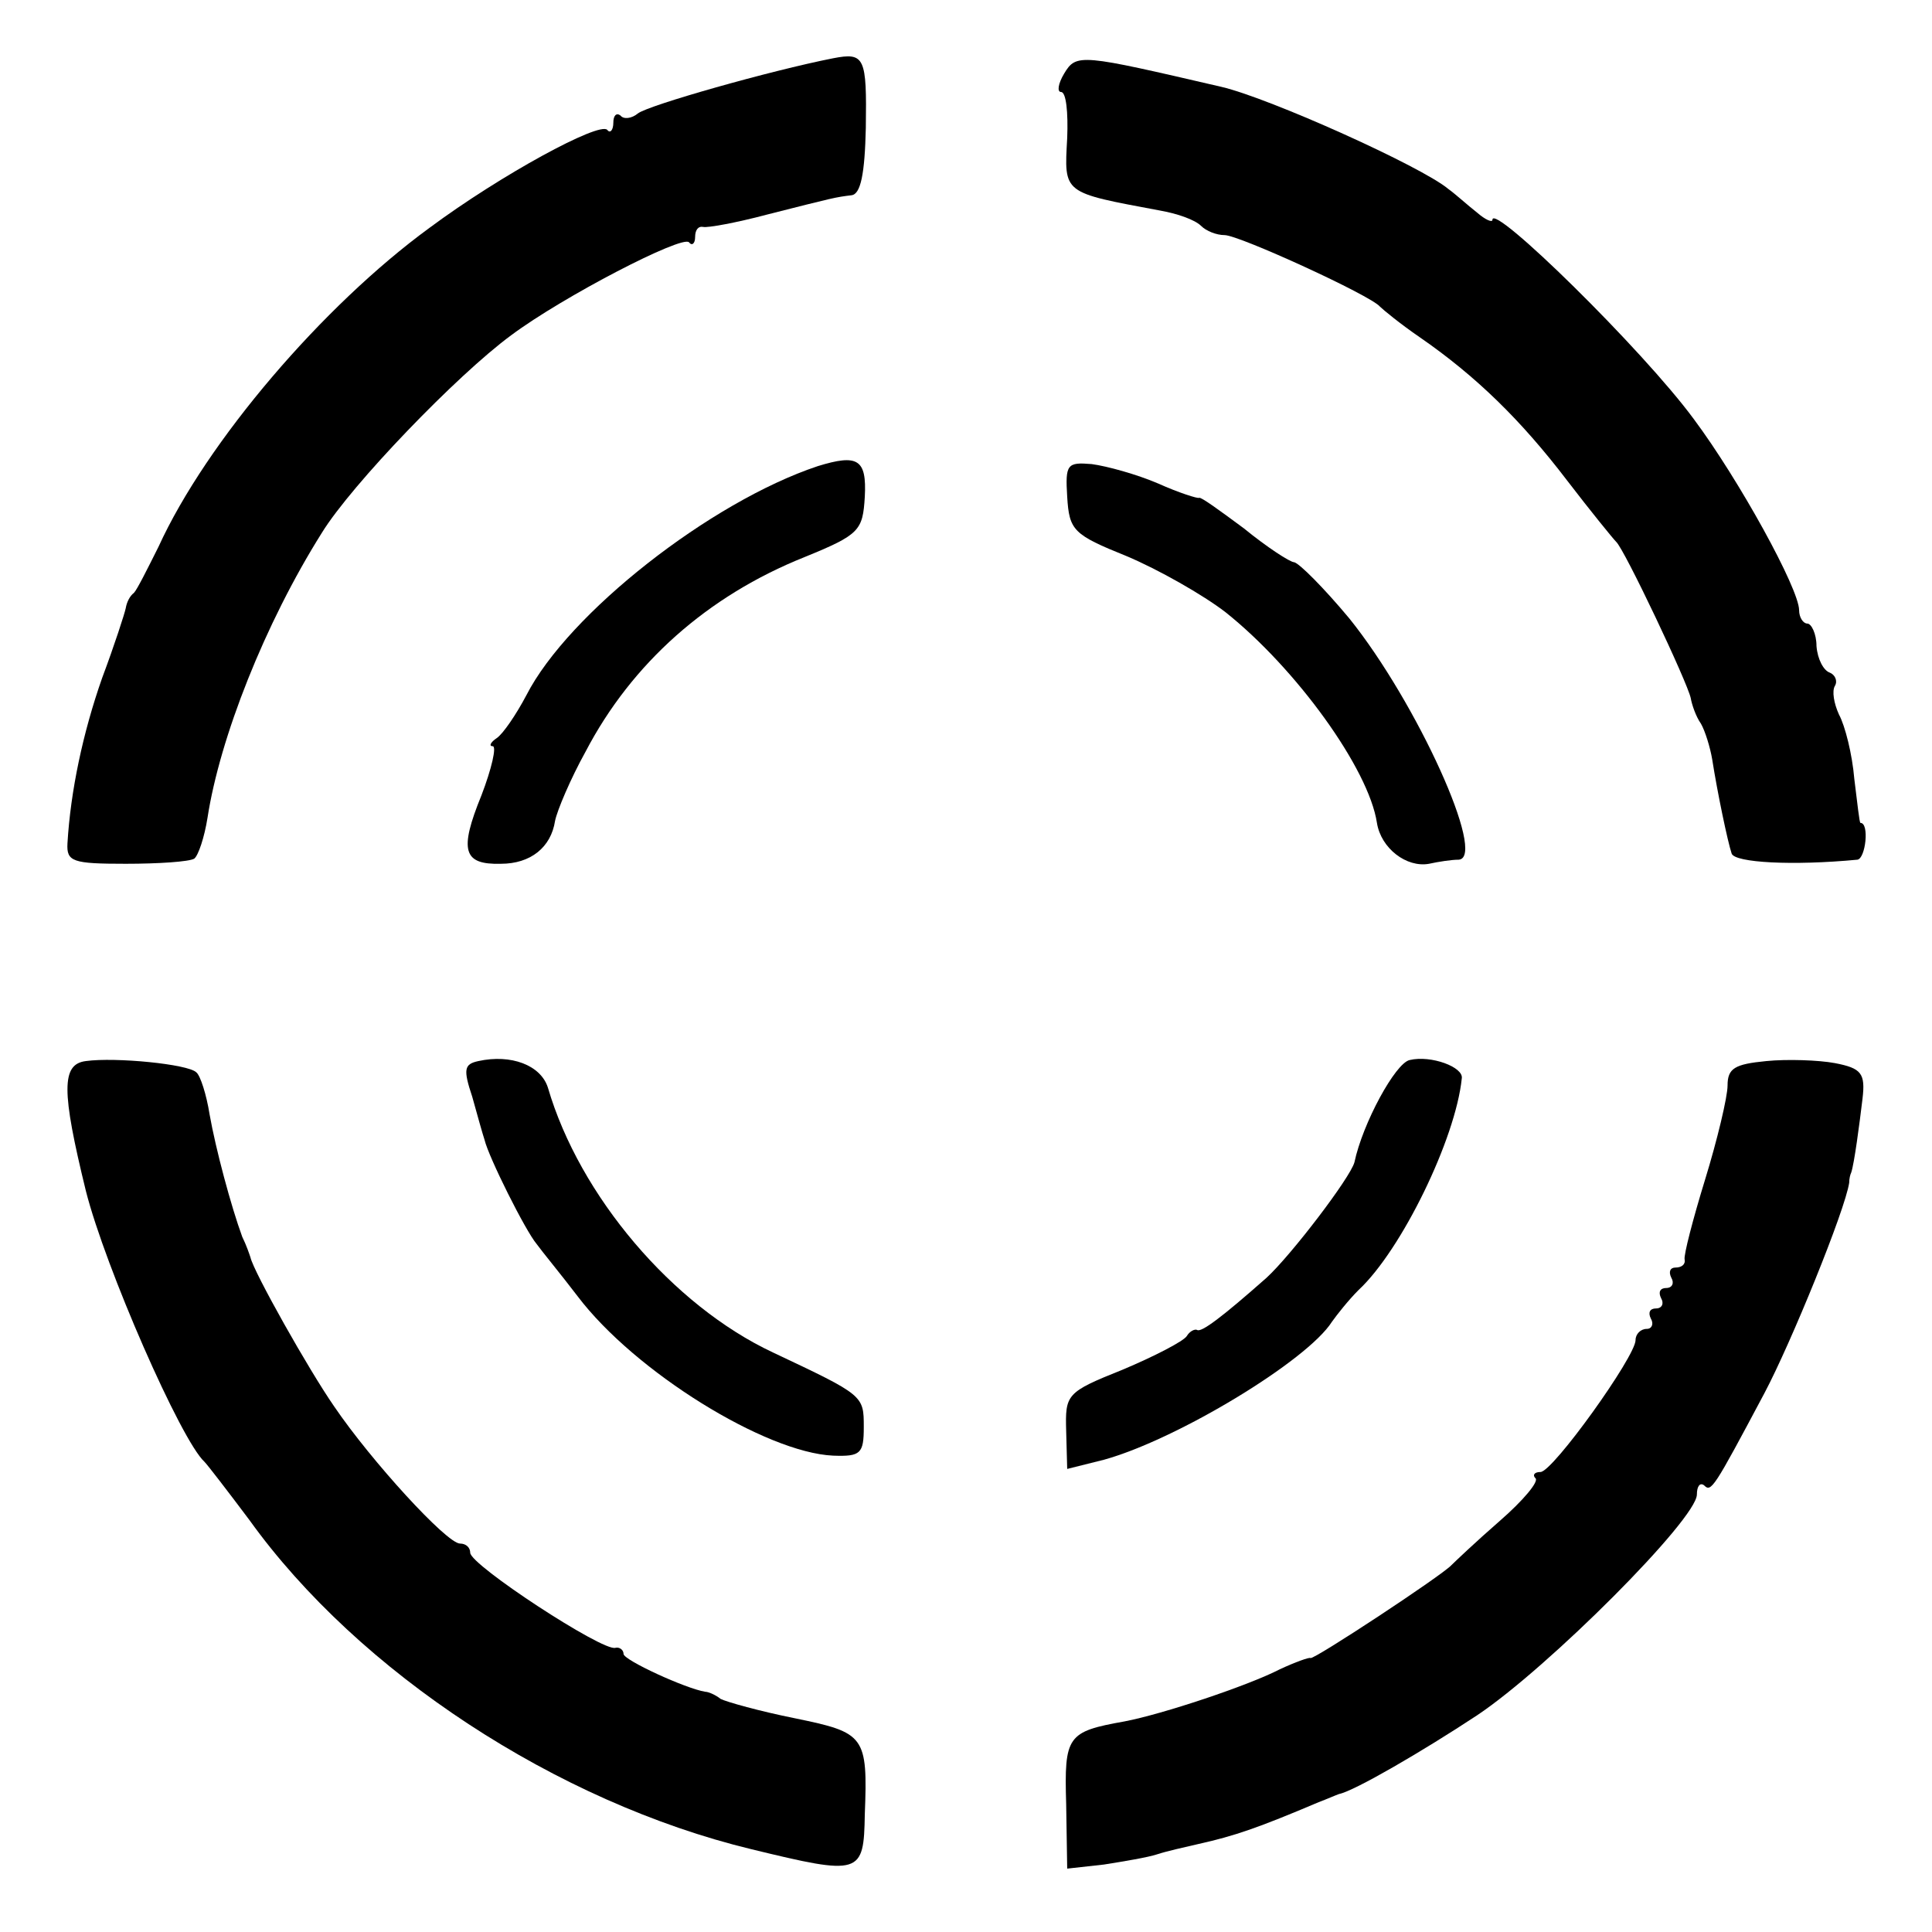
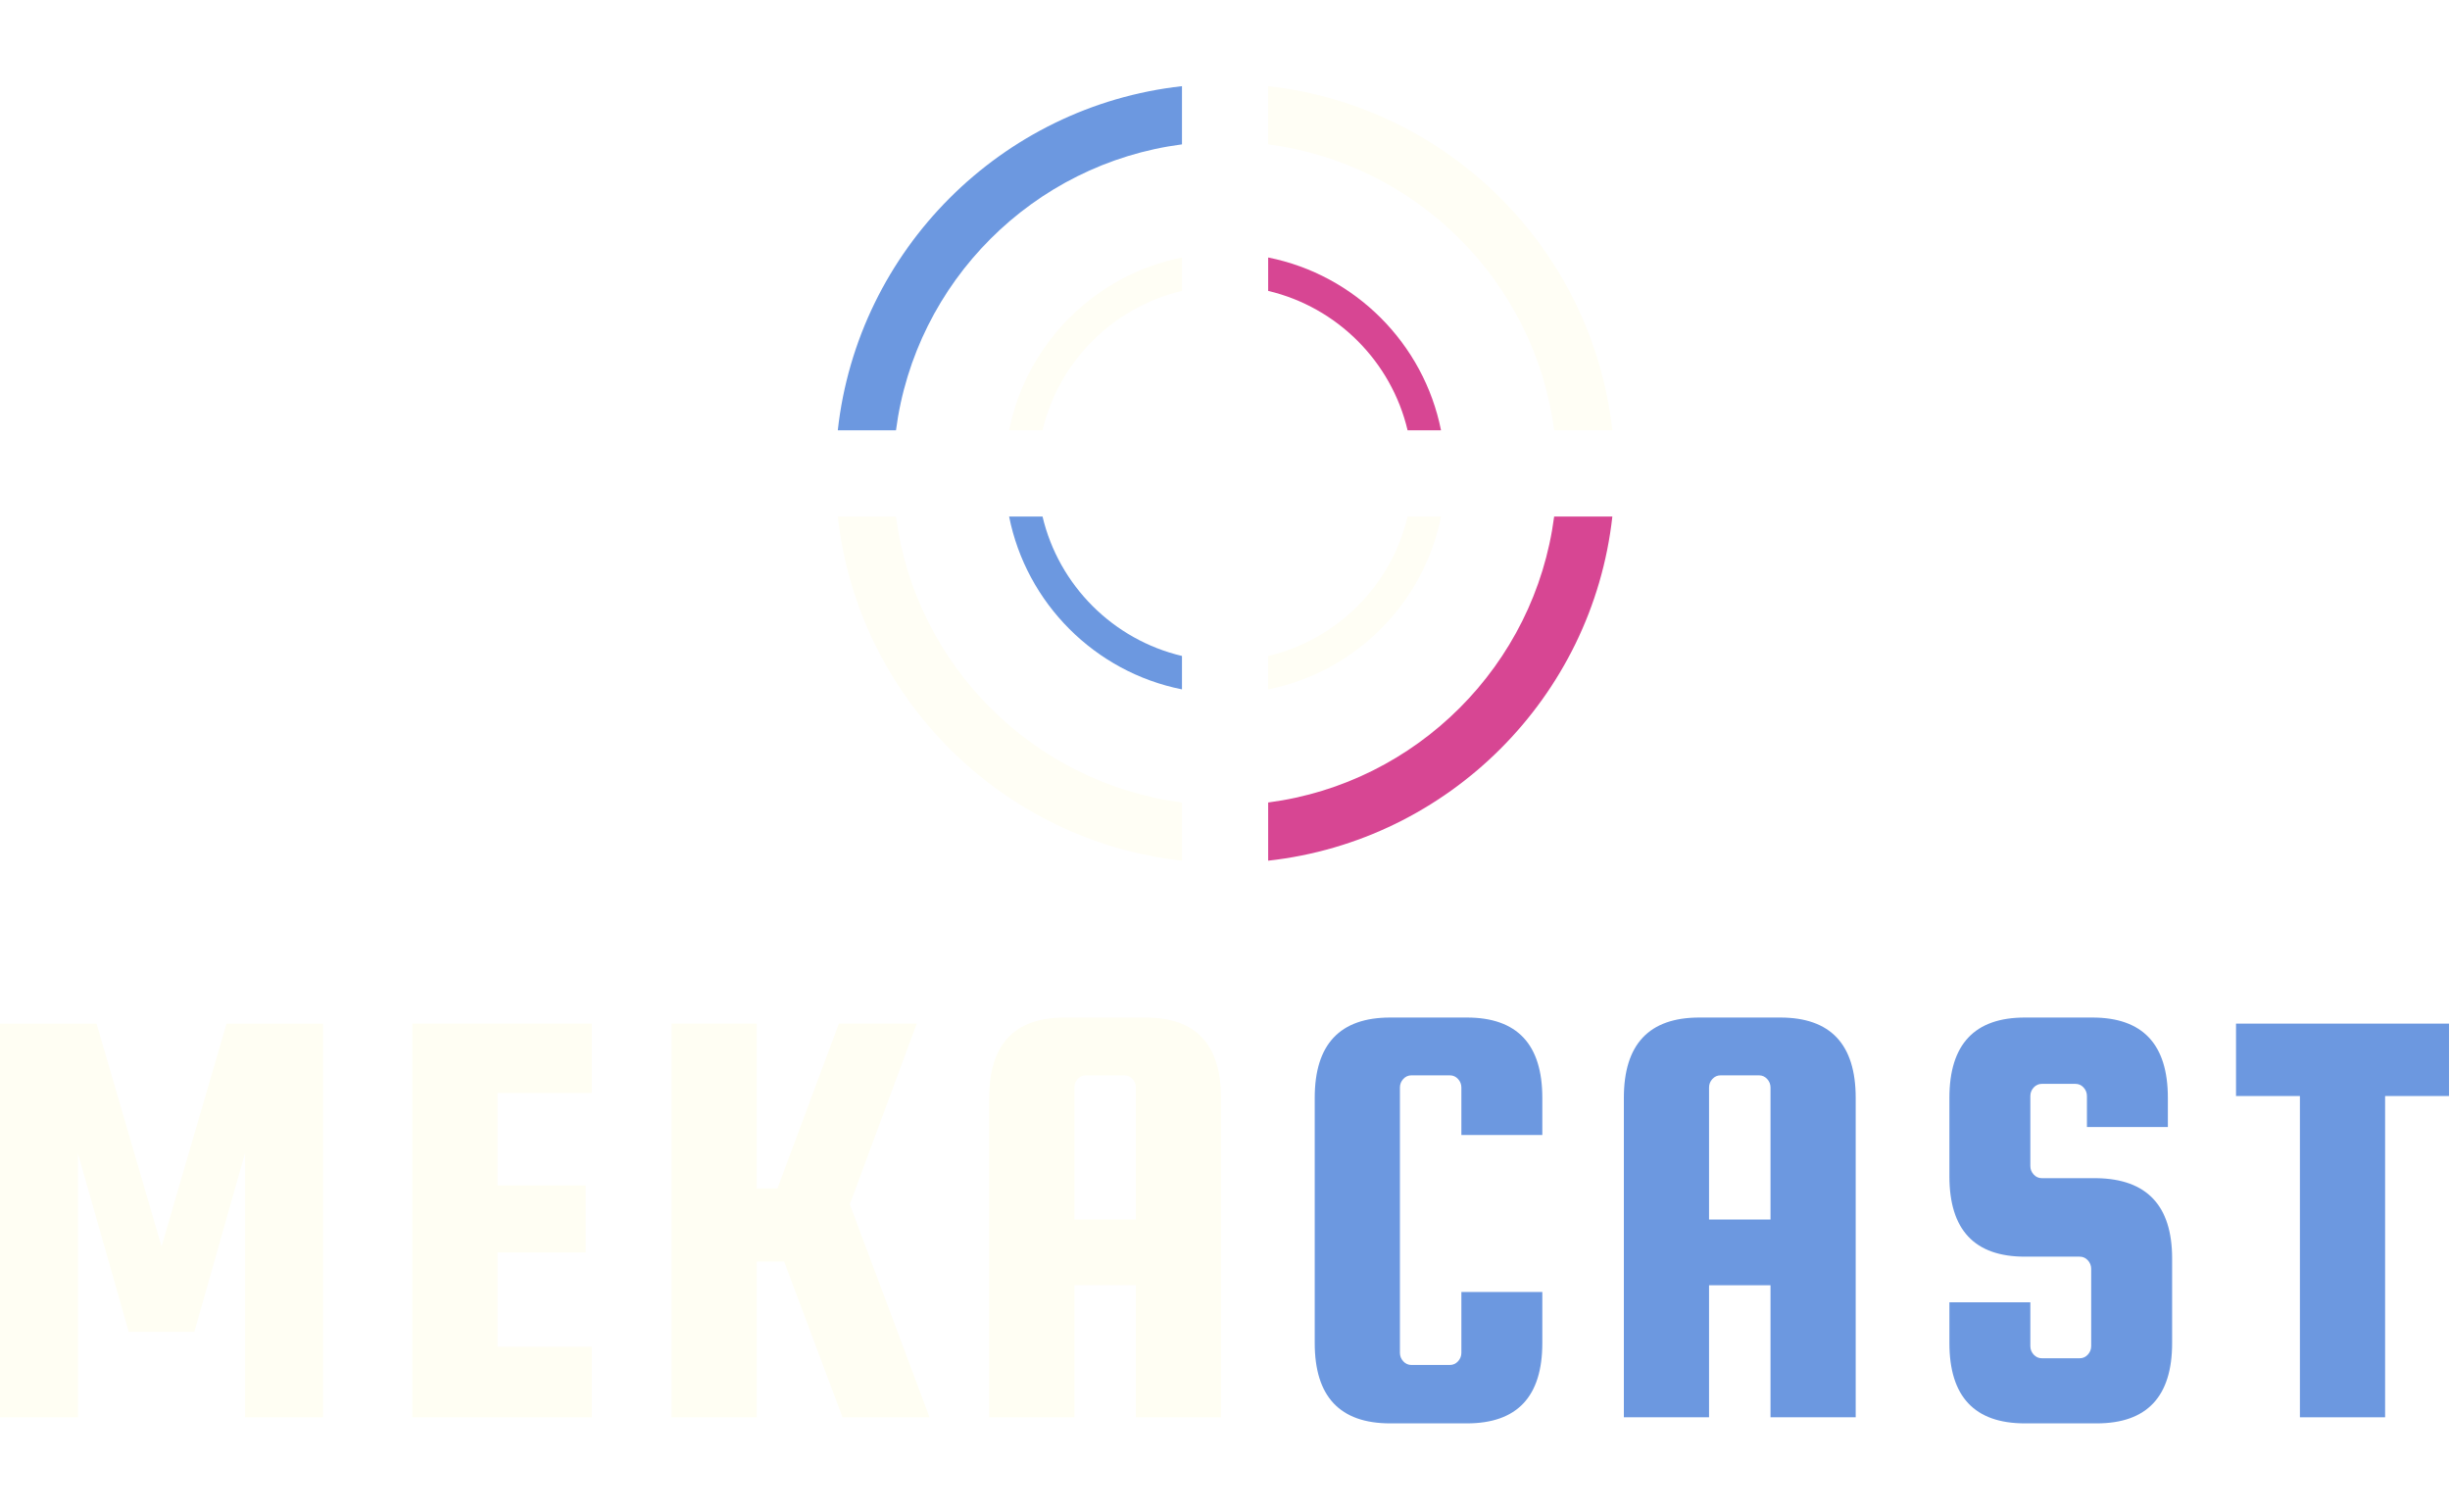
- <svg xmlns="http://www.w3.org/2000/svg" version="1.0" width="189pt" height="189pt" viewBox="0 0 189 189" preserveAspectRatio="xMidYMid meet">
-   <g transform="translate(0,189) scale(0.1,-0.1)" fill="#000000" stroke="none">
-     <path d="M815 1833 c-61 -12 -181 -46 -191 -54 -6 -5 -14 -6 -17 -2 -4 3 -7 0 -7 -7 0 -7 -3 -11 -6 -7 -8 8 -104 -44 -174 -96 -104 -76 -218 -209 -265 -312 -11 -22 -21 -42 -24 -45 -4 -3 -7 -9 -8 -15 -1 -5 -11 -36 -23 -68 -19 -54 -31 -111 -34 -162 -1 -18 5 -20 57 -20 32 0 62 2 67 5 4 3 10 21 13 40 12 78 56 190 112 279 29 47 132 154 185 193 51 38 167 98 174 91 3 -4 6 -1 6 5 0 7 3 11 8 10 4 -1 32 4 62 12 67 17 67 17 83 19 9 1 13 21 14 66 1 69 -1 74 -32 68z" />
-     <path d="M1041 1818 c-6 -10 -7 -18 -3 -18 5 0 7 -20 6 -45 -3 -55 -5 -53 91 -71 17 -3 34 -9 40 -15 5 -5 15 -9 23 -9 14 0 143 -59 152 -70 3 -3 20 -17 39 -30 55 -38 99 -81 144 -140 23 -30 45 -57 48 -60 8 -7 70 -138 73 -153 1 -6 5 -18 10 -25 4 -7 9 -23 11 -35 5 -32 15 -80 19 -92 3 -9 60 -12 123 -6 8 1 12 36 3 36 -1 0 -3 19 -6 43 -2 24 -9 52 -15 63 -5 11 -7 23 -4 28 3 5 0 11 -5 13 -6 2 -12 13 -13 26 0 12 -5 22 -9 22 -4 0 -8 6 -8 13 0 21 -59 128 -103 187 -50 68 -197 212 -197 195 0 -3 -7 0 -15 7 -9 7 -21 18 -28 23 -26 22 -175 89 -222 100 -138 32 -142 33 -154 13z" />
-     <path d="M800 1434 c-105 -35 -244 -144 -285 -224 -10 -19 -23 -38 -29 -42 -6 -4 -8 -8 -4 -8 4 0 -1 -22 -11 -48 -22 -54 -18 -68 19 -67 29 0 49 16 53 42 2 10 15 41 30 68 45 86 119 152 214 190 54 22 57 26 59 59 2 37 -7 42 -46 30z" />
-     <path d="M1044 1404 c2 -33 6 -37 58 -58 31 -13 75 -38 97 -55 69 -55 140 -153 148 -206 4 -25 29 -44 51 -40 9 2 22 4 29 4 28 2 -41 154 -107 236 -25 30 -49 54 -54 55 -4 0 -27 15 -49 33 -23 17 -42 31 -44 30 -1 -1 -20 5 -40 14 -21 9 -50 17 -65 19 -24 2 -26 0 -24 -32z" />
-     <path d="M84 852 c-24 -3 -24 -29 0 -127 19 -75 93 -244 116 -265 3 -3 23 -29 44 -57 107 -149 301 -276 491 -322 107 -26 110 -25 111 34 3 77 0 80 -68 94 -35 7 -67 16 -73 19 -5 4 -12 7 -15 7 -19 3 -80 31 -80 37 0 4 -4 7 -8 6 -12 -4 -142 81 -142 93 0 5 -4 9 -10 9 -13 0 -87 81 -123 134 -25 36 -79 132 -82 146 -1 3 -4 12 -8 20 -11 30 -26 86 -32 120 -3 19 -9 38 -13 41 -8 8 -79 15 -108 11z" />
-     <path d="M468 852 c-14 -3 -15 -8 -6 -35 5 -18 10 -36 12 -42 4 -17 40 -89 51 -102 5 -7 24 -30 40 -51 56 -74 184 -153 250 -156 27 -1 30 2 30 28 0 31 0 31 -89 73 -98 46 -189 153 -220 259 -7 22 -36 33 -68 26z" />
-     <path d="M1379 853 c-14 -3 -46 -62 -54 -100 -4 -15 -62 -91 -86 -113 -43 -38 -64 -54 -68 -51 -2 1 -7 -1 -10 -6 -3 -5 -32 -20 -63 -33 -55 -22 -56 -24 -55 -60 l1 -37 36 9 c72 20 199 97 223 135 5 7 16 21 26 31 42 39 95 148 101 207 2 11 -30 23 -51 18z" />
-     <path d="M1728 852 c-31 -3 -38 -7 -38 -24 0 -11 -10 -53 -22 -92 -12 -39 -21 -74 -20 -78 1 -5 -3 -8 -9 -8 -5 0 -7 -4 -4 -10 3 -5 1 -10 -5 -10 -6 0 -8 -4 -5 -10 3 -5 1 -10 -5 -10 -6 0 -8 -4 -5 -10 3 -5 1 -10 -4 -10 -6 0 -11 -5 -11 -11 0 -16 -81 -129 -93 -129 -6 0 -8 -3 -5 -6 4 -3 -12 -22 -35 -42 -23 -20 -44 -40 -47 -43 -9 -10 -135 -93 -138 -91 -1 1 -15 -4 -30 -11 -31 -16 -115 -44 -152 -51 -56 -10 -59 -14 -57 -81 l1 -63 36 4 c19 3 43 7 52 10 9 3 27 7 40 10 36 8 59 16 118 41 8 3 17 7 20 8 15 3 82 42 135 77 69 46 215 192 215 216 0 8 3 12 7 9 7 -7 9 -4 59 90 26 49 79 179 83 206 0 4 1 8 2 10 3 9 8 47 11 72 3 25 -1 30 -27 35 -16 3 -47 4 -67 2z" />
+ <svg xmlns="http://www.w3.org/2000/svg" width="100%" height="100%" viewBox="0 0 1334 823" version="1.1" xml:space="preserve" style="fill-rule:evenodd;clip-rule:evenodd;stroke-linejoin:round;stroke-miterlimit:1.414;">
+   <rect id="bounding" x="0" y="0" width="1333.46" height="822.014" style="fill:none;" />
+   <g>
+     <g>
+       <path d="M846.225,234.338l31.686,0c-10.868,-98.292 -89.117,-176.542 -187.409,-187.409l0,31.685c80.932,10.544 145.179,74.792 155.723,155.724" style="fill:#fffef5;fill-rule:nonzero;" />
+       <path d="M487.849,281.266l-31.685,0c10.866,98.292 89.115,176.542 187.408,187.409l0,-31.685c-80.932,-10.545 -145.179,-74.791 -155.723,-155.724" style="fill:#fffef5;fill-rule:nonzero;" />
+       <path d="M690.502,357.196l0,18.196c47.329,-9.429 84.696,-46.796 94.125,-94.126l-18.196,0c-8.854,37.506 -38.423,67.076 -75.929,75.93" style="fill:#fffef5;fill-rule:nonzero;" />
+       <path d="M643.572,158.409l0,-18.196c-47.329,9.429 -84.696,46.796 -94.125,94.125l18.197,0c8.854,-37.506 38.423,-67.075 75.928,-75.929" style="fill:#fffef5;fill-rule:nonzero;" />
+     </g>
+     <g>
+       <path d="M643.572,78.613l0,-31.685c-98.292,10.867 -176.541,89.117 -187.408,187.409l31.685,0c10.545,-80.932 74.792,-145.18 155.723,-155.724" style="fill:#6c98e0;fill-rule:nonzero;" />
+       <path d="M690.502,436.99l0,31.685c98.293,-10.867 176.542,-89.117 187.408,-187.409l-31.685,0c-10.544,80.932 -74.791,145.179 -155.723,155.724" style="fill:#d74693;fill-rule:nonzero;" />
+       <path d="M766.431,234.338l18.196,0c-9.428,-47.329 -46.796,-84.696 -94.125,-94.125l0,18.196c37.506,8.854 67.075,38.423 75.929,75.929" style="fill:#d74693;fill-rule:nonzero;" />
+       <path d="M567.644,281.266l-18.197,0c9.429,47.33 46.796,84.697 94.125,94.126l0,-18.196c-37.506,-8.855 -67.074,-38.425 -75.928,-75.93" style="fill:#6c98e0;fill-rule:nonzero;" />
+     </g>
+   </g>
+   <g>
+     <path d="M42.462,771.773l-42.462,0l0,-214.332l52.572,0l35.385,121.32l35.385,-121.32l52.572,0l0,214.332l-42.462,0l0,-143.899l-27.634,97.393l-35.722,0l-27.634,-97.056l0,143.562Z" style="fill:#fffef3;fill-rule:nonzero;" />
+     <path d="M270.882,733.338l51.356,0l0,38.435l-97.742,0l0,-214.371l97.742,0l0,37.772l-51.356,0l0,50.362l48.043,0l0,36.446l-48.043,0l0,51.356Z" style="fill:#fffef3;fill-rule:nonzero;" />
+     <path d="M499.168,557.402l-36.446,98.405l43.404,115.966l-47.38,0l-31.808,-84.821l-14.91,0l0,84.821l-46.386,0l0,-214.371l46.386,0l0,89.791l11.266,0l33.464,-89.791l42.41,0Z" style="fill:#fffef3;fill-rule:nonzero;" />
+     <path d="M623.748,554.089c27.39,0 41.085,14.578 41.085,43.735l0,173.949l-46.386,0l0,-71.899l-33.464,0l0,71.899l-46.387,0l0,-173.949c0,-29.157 13.695,-43.735 41.085,-43.735l44.067,0Zm-38.765,110.001l33.464,0l0,-71.898c0,-1.767 -0.607,-3.314 -1.822,-4.639c-1.215,-1.325 -2.706,-1.988 -4.473,-1.988l-20.874,0c-1.767,0 -3.258,0.663 -4.473,1.988c-1.215,1.325 -1.822,2.872 -1.822,4.639l0,71.898Z" style="fill:#fffef3;fill-rule:nonzero;" />
+     <path d="M795.709,736.652l0,-33.133l44.066,0l0,27.831c0,29.157 -13.694,43.736 -41.084,43.736l-41.748,0c-27.39,0 -41.085,-14.579 -41.085,-43.736l0,-133.526c0,-29.157 13.695,-43.735 41.085,-43.735l41.748,0c27.39,0 41.084,14.578 41.084,43.735l0,20.212l-44.066,0l0,-25.844c0,-1.767 -0.608,-3.314 -1.823,-4.639c-1.215,-1.325 -2.706,-1.988 -4.473,-1.988l-20.873,0c-1.768,0 -3.259,0.663 -4.473,1.988c-1.215,1.325 -1.823,2.872 -1.823,4.639l0,144.46c0,1.767 0.608,3.313 1.823,4.638c1.214,1.326 2.705,1.988 4.473,1.988l20.873,0c1.767,0 3.258,-0.662 4.473,-1.988c1.215,-1.325 1.823,-2.871 1.823,-4.638Z" style="fill:#6c98e0;fill-rule:nonzero;" />
+     <path d="M969.326,554.089c27.39,0 41.085,14.578 41.085,43.735l0,173.949l-46.387,0l0,-71.899l-33.464,0l0,71.899l-46.386,0l0,-173.949c0,-29.157 13.695,-43.735 41.085,-43.735l44.067,0Zm-38.766,110.001l33.464,0l0,-71.898c0,-1.767 -0.607,-3.314 -1.822,-4.639c-1.215,-1.325 -2.706,-1.988 -4.473,-1.988l-20.874,0c-1.767,0 -3.258,0.663 -4.473,1.988c-1.215,1.325 -1.822,2.872 -1.822,4.639l0,71.898Z" style="fill:#6c98e0;fill-rule:nonzero;" />
+     <path d="M1180.38,613.728l-44.067,0l0,-16.898c0,-1.767 -0.608,-3.313 -1.822,-4.638c-1.215,-1.326 -2.706,-1.988 -4.473,-1.988l-18.223,0c-1.768,0 -3.259,0.662 -4.473,1.988c-1.215,1.325 -1.823,2.871 -1.823,4.638l0,38.103c0,1.767 0.608,3.314 1.823,4.639c1.214,1.325 2.705,1.988 4.473,1.988l29.819,0c27.39,0.442 41.085,15.02 41.085,43.736l0,46.054c0,29.157 -13.695,43.736 -41.085,43.736l-39.097,0c-27.39,0 -41.085,-14.579 -41.085,-43.736l0,-22.199l44.067,0l0,23.856c0,1.767 0.608,3.313 1.823,4.639c1.214,1.325 2.705,1.988 4.473,1.988l20.542,0c1.767,0 3.258,-0.663 4.473,-1.988c1.215,-1.326 1.822,-2.872 1.822,-4.639l0,-42.079c0,-1.767 -0.607,-3.313 -1.822,-4.638c-1.215,-1.326 -2.706,-1.988 -4.473,-1.988l-29.82,0c-27.39,0 -41.085,-14.579 -41.085,-43.736l0,-42.742c0,-29.157 13.695,-43.735 41.085,-43.735l36.778,0c27.39,0 41.085,14.578 41.085,43.735l0,15.904Z" style="fill:#6c98e0;fill-rule:nonzero;" />
+     <path d="M1217.49,596.83l0,-39.428l115.965,0l0,39.428l-34.789,0l0,174.943l-46.387,0l0,-174.943l-34.789,0Z" style="fill:#6c98e0;fill-rule:nonzero;" />
  </g>
</svg>
